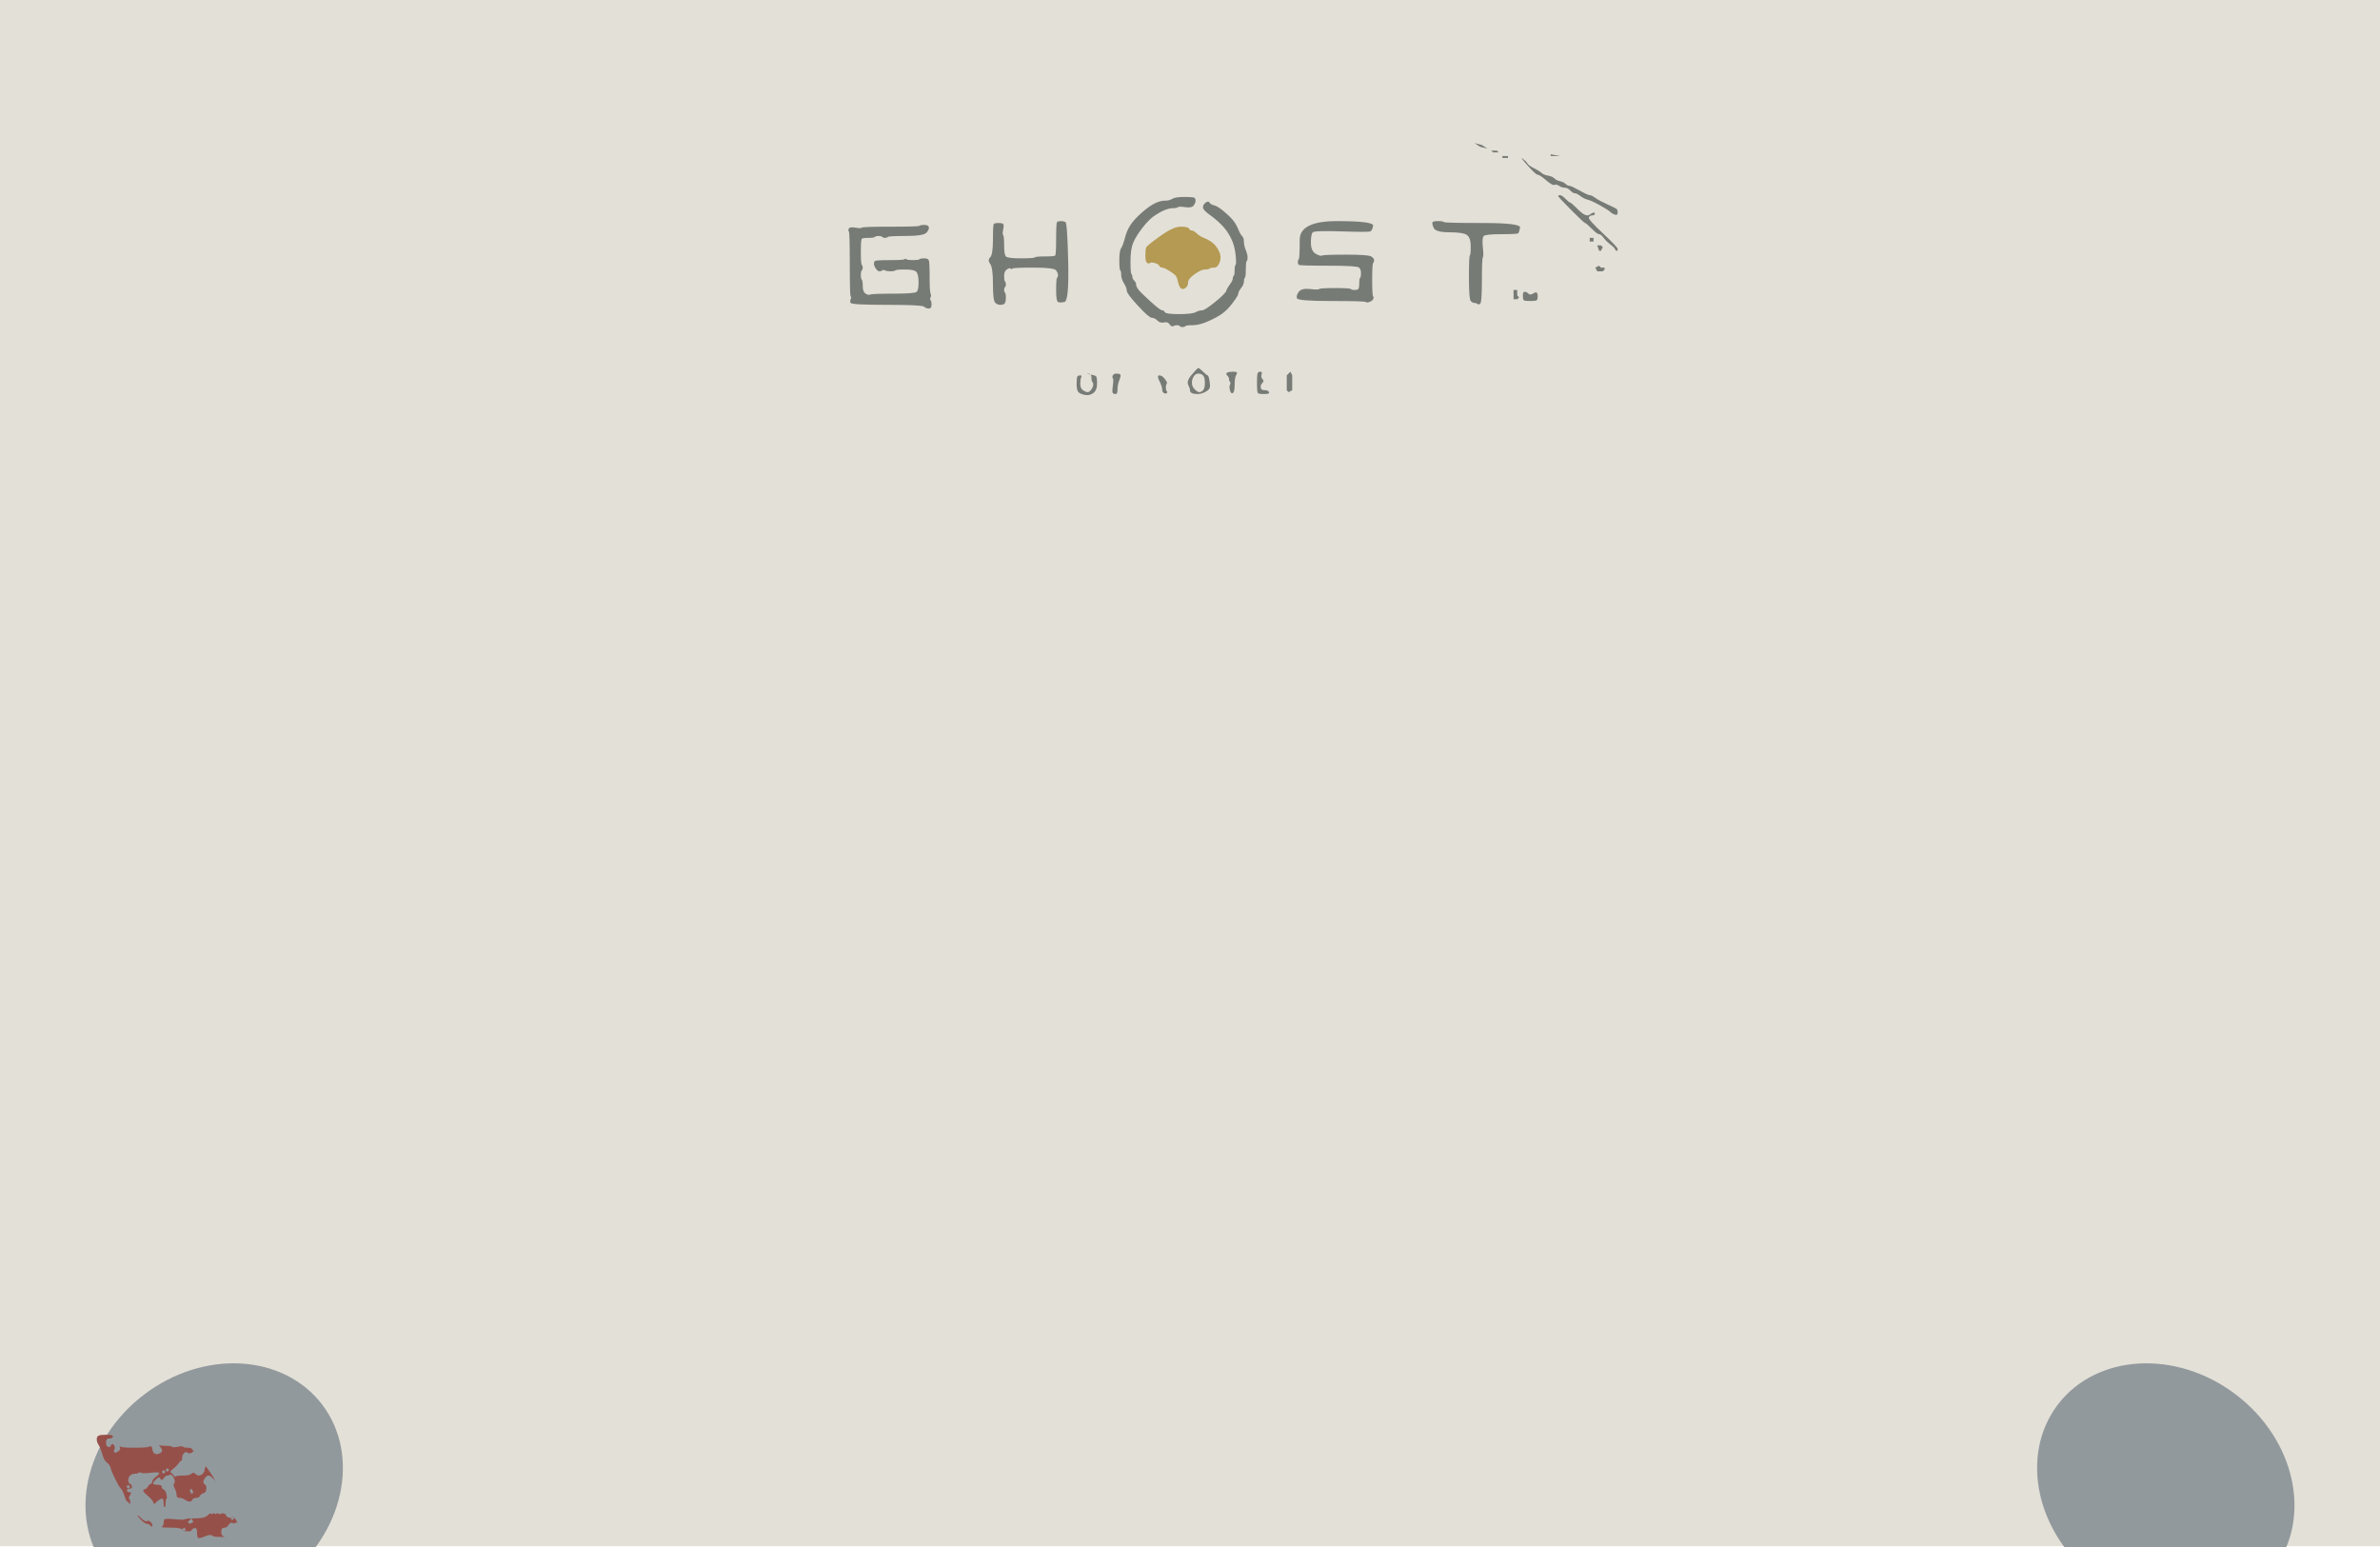
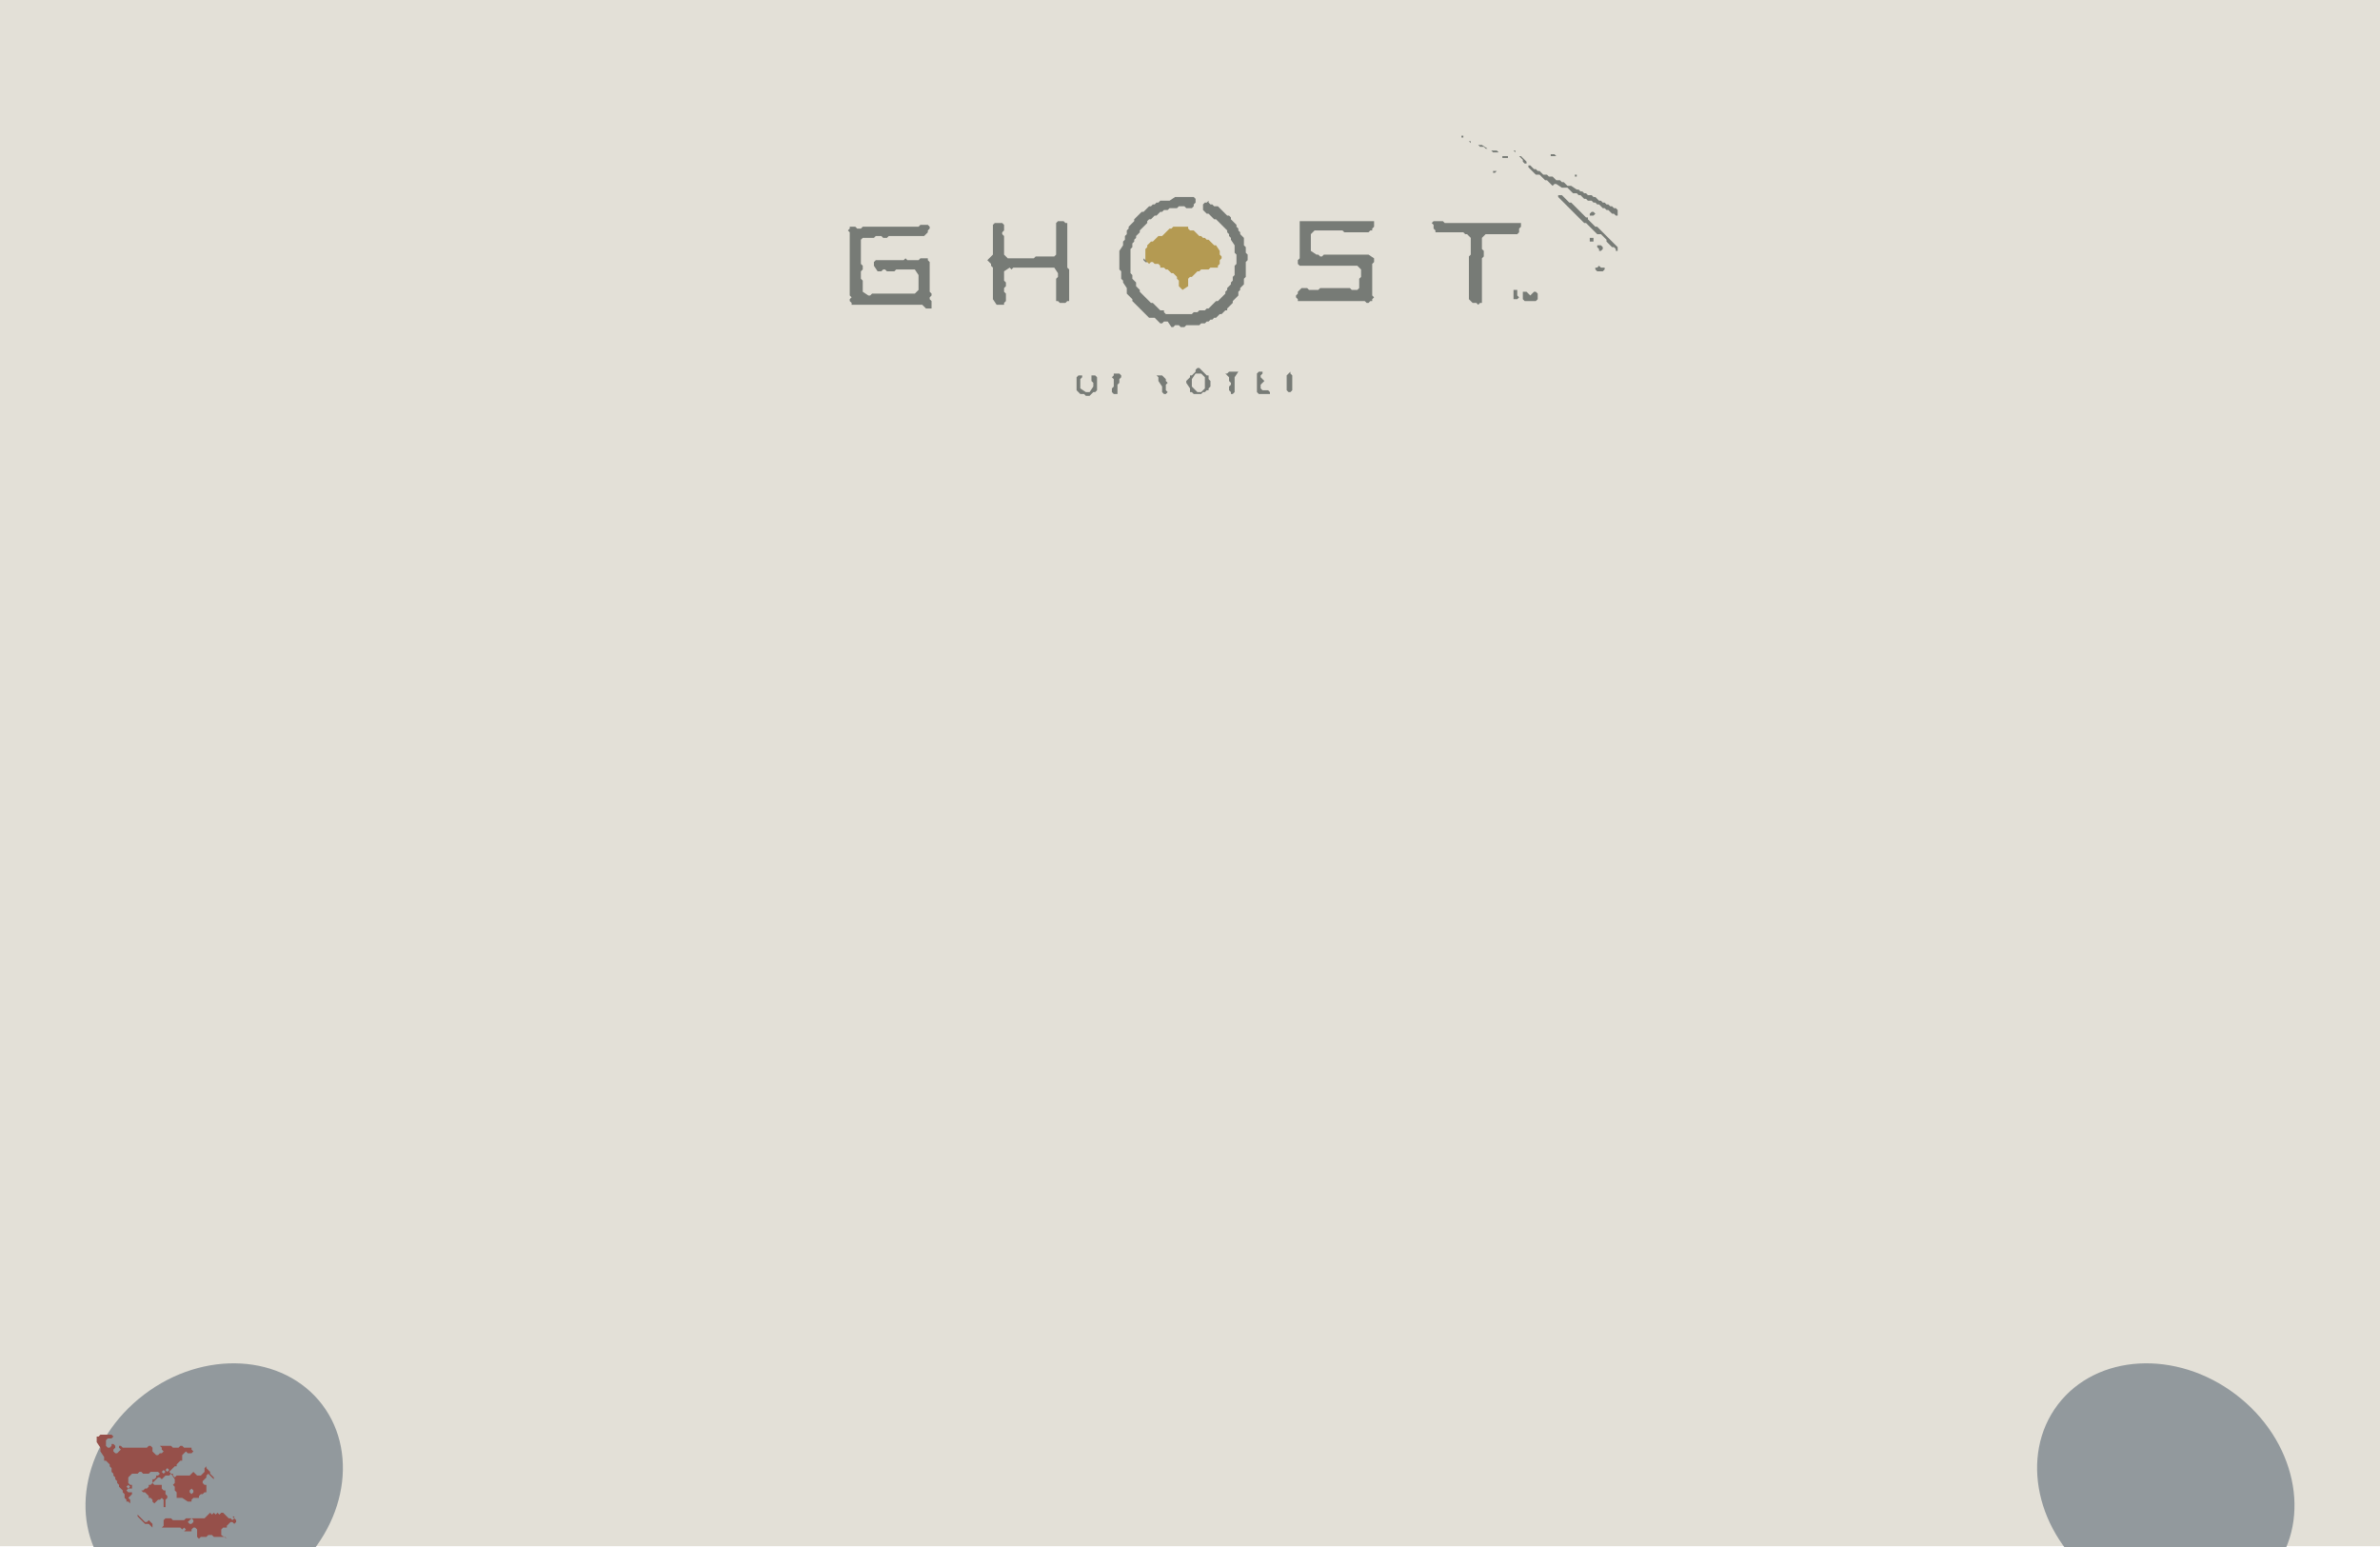
<svg xmlns="http://www.w3.org/2000/svg" width="4096" height="2661" viewBox="0 0 4096 2661">
  <defs />
  <rect x="0" y="0" width="4096" height="2661" transform="matrix(1 0 0 1 0 0)" fill="#e3e0d7" />
  <path d="M554.503 2417.36A233.472 199.575 -37.242 0 1 182.777 2699.948A233.472 199.575 -37.242 0 1 554.503 2417.36" transform="matrix(1 0 0 1 0 0)" fill="#92999d" fill-rule="nonzero" />
  <path d="M3913.223 2699.948A233.472 199.575 37.242 0 1 3541.497 2417.36A233.472 199.575 37.242 0 1 3913.223 2699.948" transform="matrix(1 0 0 1 0 0)" fill="#92999d" fill-rule="nonzero" />
-   <path d="M2031.923 390.144Q2019.123 390.144 1996.8 406.212Q1974.477 422.28 1972.838 425.453Q1971.2 428.626 1971.2 439.781Q1971.2 450.937 1974.374 452.575Q1977.549 454.212 1979.187 452.575Q1980.826 450.937 1987.174 452.575Q1993.523 454.212 1995.162 457.385Q1996.8 460.558 1999.974 460.558Q2003.149 460.558 2011.136 465.368Q2019.123 470.178 2022.4 473.351Q2025.677 476.524 2027.213 484.507Q2028.749 492.49 2031.923 495.765Q2035.098 499.04 2039.91 495.765Q2044.723 492.49 2044.723 486.144Q2044.723 479.799 2055.987 471.816Q2067.251 463.833 2073.6 463.833Q2079.949 463.833 2081.587 462.195Q2083.226 460.558 2089.574 460.558Q2095.923 460.558 2099.2 450.937Q2102.477 441.317 2097.664 431.798Q2092.851 422.28 2086.4 417.47Q2079.949 412.66 2071.962 409.385Q2063.974 406.11 2059.162 401.402Q2054.349 396.694 2051.174 396.694Q2048 396.694 2046.362 393.419Q2044.723 390.144 2031.923 390.144Z" transform="matrix(1 0 0 1 0 0)" fill="#b49a52" fill-rule="evenodd" />
-   <path d="M2054.451 647.749Q2057.626 642.939 2062.438 642.939Q2067.251 642.939 2070.426 646.111Q2073.6 649.284 2073.6 658.905Q2073.6 668.525 2070.426 671.698Q2067.251 674.871 2064.077 674.871Q2060.902 674.871 2056.09 670.06Q2051.277 665.25 2051.277 658.905Q2051.277 652.559 2054.451 647.749ZM1995.264 646.009Q1990.451 646.009 1995.264 655.629Q2000.077 665.25 2000.077 670.06Q2000.077 674.871 2003.251 676.508Q2006.426 678.146 2008.064 676.508Q2009.702 674.871 2008.064 673.233Q2006.426 671.595 2006.426 666.785Q2006.426 661.975 2008.064 660.44Q2009.702 658.905 2004.89 652.457Q2000.077 646.009 1995.264 646.009ZM1921.536 642.939Q1916.723 642.939 1915.187 646.111Q1913.651 649.284 1915.187 650.922Q1916.723 652.559 1915.187 663.715Q1913.651 674.871 1915.187 676.508Q1916.723 678.146 1920 678.146Q1923.277 678.146 1923.277 670.06Q1923.277 661.975 1926.451 653.992Q1929.626 646.009 1927.987 644.474Q1926.349 642.939 1921.536 642.939ZM1859.174 646.009Q1855.898 646.009 1854.362 647.646Q1852.826 649.284 1852.826 660.44Q1852.826 671.595 1856 674.871Q1859.174 678.146 1867.162 679.681Q1875.149 681.216 1881.6 676.406Q1888.051 671.595 1888.051 660.44Q1888.051 649.284 1886.413 647.646Q1884.774 646.009 1876.787 644.474Q1868.8 642.939 1871.974 642.939Q1875.149 642.939 1876.787 644.474Q1878.426 646.009 1878.426 650.819Q1878.426 655.629 1879.962 657.267Q1881.498 658.905 1881.498 662.077Q1881.498 665.25 1878.323 670.06Q1875.149 674.871 1871.974 674.871Q1868.8 674.871 1863.987 671.698Q1859.174 668.525 1859.174 660.542Q1859.174 652.559 1860.813 649.284Q1862.451 646.009 1859.174 646.009ZM2220.851 639.663L2214.502 646.009L2214.502 671.595L2217.574 674.871L2223.923 671.595L2223.923 646.009ZM2169.549 639.663Q2166.374 639.663 2164.838 641.301Q2163.302 642.939 2163.302 658.905Q2163.302 674.871 2164.838 676.508Q2166.374 678.146 2176 678.146Q2185.626 678.146 2183.987 674.871Q2182.349 671.595 2177.536 671.595Q2172.723 671.595 2171.187 670.06Q2169.651 668.525 2169.651 665.25Q2169.651 661.975 2172.826 658.802Q2176 655.629 2172.826 652.457Q2169.651 649.284 2171.187 644.474Q2172.723 639.663 2169.549 639.663ZM2127.974 644.474Q2131.149 639.663 2123.162 639.663Q2115.174 639.663 2112 641.301Q2108.826 642.939 2112 646.111Q2115.174 649.284 2115.174 652.457Q2115.174 655.629 2116.813 657.267Q2118.451 658.905 2116.813 662.077Q2115.174 665.25 2116.813 671.698Q2118.451 678.146 2121.626 676.508Q2124.8 674.871 2124.8 662.077Q2124.8 649.284 2127.974 644.474ZM2070.426 639.663Q2063.974 633.318 2062.438 633.318Q2060.902 633.318 2051.277 644.474Q2041.651 655.629 2044.826 662.077Q2048 668.525 2048 671.698Q2048 674.871 2051.174 676.508Q2054.349 678.146 2060.8 678.146Q2067.251 678.146 2073.6 674.871Q2079.949 671.595 2081.587 668.423Q2083.226 665.25 2081.587 655.629Q2079.949 646.009 2078.413 646.009Q2076.877 646.009 2070.426 639.663ZM2624 502.11Q2620.826 502.11 2620.826 508.558Q2620.826 515.006 2622.362 516.541Q2623.898 518.076 2633.523 518.076Q2643.149 518.076 2644.787 516.541Q2646.426 515.006 2646.426 510.196Q2646.426 505.385 2644.787 503.748Q2643.149 502.11 2638.336 505.283Q2633.523 508.456 2630.349 505.283Q2627.174 502.11 2624 502.11ZM2604.851 499.04L2604.851 515.006L2611.2 515.006L2614.477 511.731L2611.2 508.456L2611.2 499.04ZM2745.549 460.558L2748.826 466.903L2758.451 466.903L2761.523 463.833L2761.523 460.558L2755.174 460.558L2752.102 457.283ZM2748.826 422.28L2752.102 431.696L2755.174 431.696L2758.451 425.351L2755.174 422.28ZM2735.923 409.385L2735.923 415.73L2742.477 415.73L2742.477 409.385ZM1598.362 390.246Q1596.826 387.073 1590.374 387.073Q1583.923 387.073 1582.387 388.608Q1580.851 390.144 1532.826 390.144Q1484.8 390.144 1483.162 391.781Q1481.523 393.419 1472 391.781Q1462.477 390.144 1460.838 393.419Q1459.2 396.694 1460.838 398.229Q1462.477 399.764 1462.477 454.11Q1462.477 508.456 1464.013 510.093Q1465.549 511.731 1464.013 514.904Q1462.477 518.076 1464.013 521.351Q1465.549 524.626 1526.374 524.626Q1587.2 524.626 1590.374 527.799Q1593.549 530.972 1598.362 530.972Q1603.174 530.972 1603.174 524.524Q1603.174 518.076 1601.536 516.541Q1599.898 515.006 1601.536 511.731Q1603.174 508.456 1601.536 505.283Q1599.898 502.11 1599.898 476.524Q1599.898 450.937 1598.362 447.764Q1596.826 444.592 1590.374 444.592Q1583.923 444.592 1582.387 446.127Q1580.851 447.662 1571.226 447.662Q1561.6 447.662 1559.962 446.127Q1558.323 444.592 1556.787 446.127Q1555.251 447.662 1531.187 447.662Q1507.123 447.662 1505.587 449.3Q1504.051 450.937 1504.051 454.11Q1504.051 457.283 1507.226 462.093Q1510.4 466.903 1513.574 466.903Q1516.749 466.903 1518.387 465.368Q1520.026 463.833 1523.2 465.368Q1526.374 466.903 1532.826 466.903Q1539.277 466.903 1540.813 465.368Q1542.349 463.833 1558.323 463.833Q1574.298 463.833 1577.574 468.541Q1580.851 473.249 1580.851 486.144Q1580.851 499.04 1577.574 502.213Q1574.298 505.385 1537.536 505.385Q1500.774 505.385 1497.6 506.921Q1494.426 508.456 1489.613 505.283Q1484.8 502.11 1484.8 492.49Q1484.8 482.869 1483.162 481.334Q1481.523 479.799 1481.523 473.351Q1481.523 466.903 1483.162 465.368Q1484.8 463.833 1484.8 460.558Q1484.8 457.283 1483.162 455.747Q1481.523 454.212 1481.523 433.436Q1481.523 412.66 1483.162 411.022Q1484.8 409.385 1494.426 409.385Q1504.051 409.385 1505.587 407.747Q1507.123 406.11 1511.936 406.11Q1516.749 406.11 1518.387 407.747Q1520.026 409.385 1523.2 409.385Q1526.374 409.385 1528.013 407.747Q1529.651 406.11 1560.064 406.11Q1590.477 406.11 1595.187 399.764Q1599.898 393.419 1598.362 390.246ZM2475.213 380.523Q2467.226 380.523 2465.587 382.161Q2463.949 383.798 2467.123 391.781Q2470.298 399.764 2494.362 399.764Q2518.426 399.764 2524.774 404.574Q2531.123 409.385 2531.123 423.815Q2531.123 438.246 2529.587 439.781Q2528.051 441.317 2528.051 478.161Q2528.051 515.006 2531.226 518.179Q2534.4 521.351 2537.574 521.351Q2540.749 521.351 2542.387 522.989Q2544.026 524.626 2547.2 522.989Q2550.374 521.351 2550.374 482.971Q2550.374 444.592 2552.013 442.954Q2553.651 441.317 2552.013 425.351Q2550.374 409.385 2553.549 406.212Q2556.723 403.039 2583.962 403.039Q2611.2 403.039 2612.838 401.402Q2614.477 399.764 2616.013 391.781Q2617.549 383.798 2552.013 383.798Q2486.477 383.798 2484.838 382.161Q2483.2 380.523 2475.213 380.523ZM2300.826 380.523Q2236.826 380.523 2236.826 412.557Q2236.826 444.592 2235.187 446.127Q2233.549 447.662 2233.549 450.937Q2233.549 454.212 2235.187 455.747Q2236.826 457.283 2286.387 457.283Q2335.949 457.283 2339.123 460.558Q2342.298 463.833 2342.298 470.178Q2342.298 476.524 2340.762 478.161Q2339.226 479.799 2339.226 487.782Q2339.226 495.765 2337.587 497.402Q2335.949 499.04 2331.136 499.04Q2326.323 499.04 2324.787 497.402Q2323.251 495.765 2297.651 495.765Q2272.051 495.765 2270.413 497.402Q2268.774 499.04 2254.438 497.402Q2240.102 495.765 2235.29 502.11Q2230.477 508.456 2232.013 513.266Q2233.549 518.076 2291.2 518.076Q2348.851 518.076 2350.387 519.714Q2351.923 521.351 2356.736 519.714Q2361.549 518.076 2363.187 514.904Q2364.826 511.731 2363.187 510.093Q2361.549 508.456 2361.549 481.334Q2361.549 454.212 2363.187 452.575Q2364.826 450.937 2364.826 447.764Q2364.826 444.592 2360.013 441.419Q2355.2 438.246 2316.8 438.246Q2278.4 438.246 2275.226 439.781Q2272.051 441.317 2264.064 436.506Q2256.077 431.696 2256.077 417.368Q2256.077 403.039 2259.251 399.866Q2262.426 396.694 2308.813 398.229Q2355.2 399.764 2358.374 398.229Q2361.549 396.694 2363.187 388.608Q2364.826 380.523 2300.826 380.523ZM1838.387 450.937Q1836.851 383.798 1833.677 382.161Q1830.502 380.523 1825.69 380.523Q1820.877 380.523 1819.238 382.161Q1817.6 383.798 1817.6 411.022Q1817.6 438.246 1815.962 439.781Q1814.323 441.317 1798.349 441.317Q1782.374 441.317 1780.736 442.954Q1779.098 444.592 1756.774 444.592Q1734.451 444.592 1731.277 441.419Q1728.102 438.246 1728.102 422.178Q1728.102 406.11 1726.464 404.574Q1724.826 403.039 1726.464 395.056Q1728.102 387.073 1726.464 385.436Q1724.826 383.798 1718.374 383.798Q1711.923 383.798 1710.387 385.436Q1708.851 387.073 1708.851 412.66Q1708.851 438.246 1704.038 442.954Q1699.226 447.662 1704.038 454.11Q1708.851 460.558 1708.851 487.782Q1708.851 515.006 1712.026 519.816Q1715.2 524.626 1721.651 524.626Q1728.102 524.626 1729.638 521.351Q1731.174 518.076 1731.174 511.731Q1731.174 505.385 1729.638 503.748Q1728.102 502.11 1728.102 498.938Q1728.102 495.765 1729.638 494.127Q1731.174 492.49 1731.174 489.317Q1731.174 486.144 1729.638 484.507Q1728.102 482.869 1728.102 474.886Q1728.102 466.903 1732.813 463.73Q1737.523 460.558 1739.162 462.195Q1740.8 463.833 1742.438 462.195Q1744.077 460.558 1779.2 460.558Q1814.323 460.558 1817.6 465.368Q1820.877 470.178 1820.877 473.351Q1820.877 476.524 1819.238 478.161Q1817.6 479.799 1817.6 498.938Q1817.6 518.076 1820.774 519.714Q1823.949 521.351 1831.936 519.714Q1839.923 518.076 1838.387 450.937ZM2038.374 338.97Q2022.4 338.97 2017.587 342.143Q2012.774 345.316 2004.787 345.316Q1996.8 345.316 1987.174 350.126Q1977.549 354.936 1964.749 366.195Q1951.949 377.453 1945.6 387.073Q1939.251 396.694 1935.974 409.487Q1932.698 422.28 1929.523 426.988Q1926.349 431.696 1926.349 447.764Q1926.349 463.833 1927.987 465.368Q1929.626 466.903 1929.626 473.351Q1929.626 479.799 1934.438 487.782Q1939.251 495.765 1939.251 500.575Q1939.251 505.385 1958.4 526.162Q1977.549 546.938 1982.362 546.938Q1987.174 546.938 1991.987 551.748Q1996.8 556.558 2003.251 554.921Q2009.702 553.283 2012.877 558.094Q2016.051 562.904 2019.226 561.266Q2022.4 559.629 2025.574 559.629Q2028.749 559.629 2030.387 561.266Q2032.026 562.904 2035.2 562.904Q2038.374 562.904 2040.013 561.266Q2041.651 559.629 2052.813 559.629Q2063.974 559.629 2078.413 553.283Q2092.851 546.938 2102.374 540.49Q2111.898 534.042 2121.523 521.249Q2131.149 508.456 2131.149 505.283Q2131.149 502.11 2135.962 495.765Q2140.774 489.419 2140.774 484.609Q2140.774 479.799 2142.413 478.161Q2144.051 476.524 2144.051 463.73Q2144.051 450.937 2145.587 449.3Q2147.123 447.662 2147.123 442.954Q2147.123 438.246 2143.949 430.263Q2140.774 422.28 2140.774 415.832Q2140.774 409.385 2137.6 406.212Q2134.426 403.039 2131.251 395.056Q2128.077 387.073 2123.264 380.625Q2118.451 374.178 2107.187 364.557Q2095.923 354.936 2089.574 353.401Q2083.226 351.866 2081.587 348.591Q2079.949 345.316 2075.136 348.591Q2070.323 351.866 2070.323 356.676Q2070.323 361.487 2081.587 369.47Q2092.851 377.453 2102.374 387.073Q2111.898 396.694 2118.349 409.487Q2124.8 422.28 2126.438 438.246Q2128.077 454.212 2126.438 455.747Q2124.8 457.283 2124.8 465.266Q2124.8 473.249 2123.162 474.886Q2121.523 476.524 2121.523 479.696Q2121.523 482.869 2116.71 489.317Q2111.898 495.765 2110.362 500.575Q2108.826 505.385 2091.213 519.714Q2073.6 534.042 2068.787 534.042Q2063.974 534.042 2057.626 537.317Q2051.277 540.592 2028.851 540.592Q2006.426 540.592 2004.787 537.317Q2003.149 534.042 1999.974 534.042Q1996.8 534.042 1979.187 518.076Q1961.574 502.11 1958.4 497.3Q1955.226 492.49 1955.226 489.317Q1955.226 486.144 1952.051 482.971Q1948.877 479.799 1948.877 476.524Q1948.877 473.249 1947.238 471.713Q1945.6 470.178 1945.6 449.402Q1945.6 428.626 1950.413 417.368Q1955.226 406.11 1966.387 391.781Q1977.549 377.453 1987.174 371.005Q1996.8 364.557 2004.787 361.384Q2012.774 358.212 2019.226 358.212Q2025.677 358.212 2027.213 356.574Q2028.749 354.936 2040.013 356.574Q2051.277 358.212 2054.451 353.401Q2057.626 348.591 2057.626 345.418Q2057.626 342.246 2055.987 340.608Q2054.349 338.97 2038.374 338.97ZM2684.826 335.9Q2681.651 335.9 2681.651 337.435Q2681.651 338.97 2703.974 361.384Q2726.298 383.798 2727.936 383.798Q2729.574 383.798 2739.2 393.419Q2748.826 403.039 2752 403.039Q2755.174 403.039 2759.987 409.385Q2764.8 415.73 2771.251 420.54Q2777.702 425.351 2779.238 428.523Q2780.774 431.696 2782.413 431.696Q2784.051 431.696 2784.051 428.523Q2784.051 425.351 2758.451 401.402Q2732.851 377.453 2734.387 374.178Q2735.923 370.902 2739.2 370.902Q2742.477 370.902 2744.013 369.367Q2745.549 367.832 2744.013 366.195Q2742.477 364.557 2736.026 369.367Q2729.574 374.178 2716.774 361.384Q2703.974 348.591 2702.336 348.591Q2700.698 348.591 2694.349 342.246Q2688 335.9 2684.826 335.9ZM2620.826 273.367Q2614.477 268.556 2628.813 284.625Q2643.149 300.693 2646.426 300.693Q2649.702 300.693 2660.864 310.211Q2672.026 319.729 2675.2 318.194Q2678.374 316.659 2683.187 319.832Q2688 323.004 2692.813 323.004Q2697.626 323.004 2702.438 327.815Q2707.251 332.625 2710.426 332.625Q2713.6 332.625 2719.949 337.435Q2726.298 342.246 2732.749 343.781Q2739.2 345.316 2753.638 353.401Q2768.077 361.487 2771.251 364.659Q2774.426 367.832 2779.238 369.367Q2784.051 370.902 2784.051 366.195Q2784.051 361.487 2782.413 359.849Q2780.774 358.212 2766.438 351.764Q2752.102 345.316 2745.651 340.608Q2739.2 335.9 2736.026 335.9Q2732.851 335.9 2718.413 327.815Q2703.974 319.729 2700.8 319.729Q2697.626 319.729 2694.451 316.557Q2691.277 313.384 2684.826 311.849Q2678.374 310.314 2675.2 307.038Q2672.026 303.763 2664.038 302.228Q2656.051 300.693 2652.877 297.52Q2649.702 294.348 2640.077 289.537Q2630.451 284.727 2628.813 281.452Q2627.174 278.177 2620.826 273.367ZM2585.6 268.556L2585.6 271.831L2595.226 271.831L2595.226 268.556ZM2668.749 265.486L2668.749 268.556L2684.723 268.556ZM2566.349 259.14L2569.626 262.211L2579.251 262.211L2575.974 259.14ZM2537.677 246.245L2547.098 252.59L2560 255.865L2550.374 249.52Z" transform="matrix(1 0 0 1 0 0)" fill="#777b76" fill-rule="evenodd" />
-   <path d="M313.549 2632.138L316.826 2629.068L319.898 2632.138L316.826 2635.413ZM329.523 2613.102L332.8 2619.447L326.451 2622.518L323.174 2619.447ZM396.698 2613.102L399.974 2609.827L403.251 2613.102L399.974 2616.172ZM243.2 2613Q236.749 2606.552 236.749 2608.189Q236.749 2609.827 243.2 2616.172Q249.651 2622.518 252.826 2622.518Q256 2622.518 259.174 2625.793Q262.349 2629.068 262.349 2625.793Q262.349 2622.518 259.174 2619.345Q256 2616.172 252.826 2617.81Q249.651 2619.447 243.2 2613ZM407.962 2620.983Q409.6 2622.518 406.426 2616.172Q403.251 2609.827 398.438 2611.464Q393.626 2613.102 390.451 2609.827Q387.277 2606.552 388.813 2605.017Q390.349 2603.481 388.813 2605.017Q387.277 2606.552 385.638 2605.017Q384 2603.481 380.826 2605.017Q377.651 2606.552 376.013 2605.017Q374.374 2603.481 372.838 2605.017Q371.302 2606.552 369.664 2605.017Q368.026 2603.481 366.387 2605.017Q364.749 2606.552 363.213 2605.017Q361.677 2603.481 356.864 2608.292Q352.051 2613.102 335.974 2613.102Q319.898 2613.102 318.362 2614.637Q316.826 2616.172 300.851 2614.637Q284.877 2613.102 283.238 2614.637Q281.6 2616.172 281.6 2620.983Q281.6 2625.793 278.426 2627.43Q275.251 2629.068 292.864 2629.068Q310.477 2629.068 313.651 2632.241Q316.826 2635.413 323.174 2635.413Q329.523 2635.413 329.523 2633.776Q329.523 2632.138 332.8 2630.603Q336.077 2629.068 337.613 2630.603Q339.149 2632.138 339.149 2638.586Q339.149 2645.034 340.787 2646.672Q342.426 2648.309 350.413 2645.034Q358.4 2641.759 361.574 2641.759Q364.749 2641.759 366.387 2643.396Q368.026 2645.034 377.651 2645.034Q387.277 2645.034 388.813 2646.672Q390.349 2648.309 385.536 2645.034Q380.723 2641.759 380.723 2636.949Q380.723 2632.138 382.362 2630.603Q384 2629.068 387.174 2629.068Q390.349 2629.068 393.523 2624.258Q396.698 2619.447 399.974 2620.983Q403.251 2622.518 404.787 2620.983Q406.323 2619.447 407.962 2620.983ZM326.451 2564.999L329.523 2561.929L332.8 2568.274L329.523 2571.345ZM217.498 2558.654L220.774 2555.379L224.051 2558.654L220.774 2561.929ZM278.323 2533.067L281.6 2529.792L284.877 2533.067L281.6 2536.342ZM284.877 2529.792L287.949 2526.722L291.226 2529.792L287.949 2533.067ZM169.677 2470.738Q166.502 2472.274 166.502 2477.084Q166.502 2481.894 169.677 2486.704Q172.851 2491.515 176.026 2502.671Q179.2 2513.826 184.013 2517.101Q188.826 2520.376 190.464 2526.722Q192.102 2533.067 198.451 2545.861Q204.8 2558.654 207.974 2561.827Q211.149 2564.999 214.323 2574.62Q217.498 2584.24 219.136 2584.24Q220.774 2584.24 222.413 2587.413Q224.051 2590.586 224.051 2585.776Q224.051 2580.965 222.413 2579.43Q220.774 2577.895 223.949 2573.085Q227.123 2568.274 223.949 2568.274Q220.774 2568.274 219.136 2566.637Q217.498 2564.999 219.136 2563.464Q220.774 2561.929 223.949 2561.929Q227.123 2561.929 227.123 2558.654Q227.123 2555.379 223.949 2553.844Q220.774 2552.308 220.774 2547.498Q220.774 2542.688 223.949 2539.515Q227.123 2536.342 231.936 2536.342Q236.749 2536.342 238.387 2534.705Q240.026 2533.067 243.2 2534.705Q246.374 2536.342 259.174 2534.705Q271.974 2533.067 273.613 2534.705Q275.251 2536.342 268.8 2541.153Q262.349 2545.963 262.349 2549.136Q262.349 2552.308 259.174 2553.844Q256 2555.379 254.362 2558.654Q252.723 2561.929 248.013 2563.464Q243.302 2564.999 252.826 2572.982Q262.349 2580.965 263.987 2585.776Q265.626 2590.586 265.626 2589.051Q265.626 2587.515 271.974 2582.705Q278.323 2577.895 279.962 2579.43Q281.6 2580.965 281.6 2587.413Q281.6 2593.861 283.238 2593.861Q284.877 2593.861 284.877 2587.413Q284.877 2580.965 286.413 2579.43Q287.949 2577.895 286.413 2571.447Q284.877 2564.999 281.6 2563.464Q278.323 2561.929 278.323 2558.654Q278.323 2555.379 271.974 2555.379Q265.626 2555.379 263.987 2553.844Q262.349 2552.308 267.162 2547.498Q271.974 2542.688 273.613 2542.688Q275.251 2542.688 276.787 2545.861Q278.323 2549.033 281.6 2544.223Q284.877 2539.413 288.051 2539.413Q291.226 2539.413 292.864 2537.878Q294.502 2536.342 297.677 2541.153Q300.851 2545.963 300.851 2549.136Q300.851 2552.308 299.213 2553.844Q297.574 2555.379 300.749 2561.827Q303.923 2568.274 303.923 2573.085Q303.923 2577.895 308.736 2577.895Q313.549 2577.895 318.362 2581.068Q323.174 2584.24 326.349 2584.24Q329.523 2584.24 331.162 2581.068Q332.8 2577.895 337.613 2577.895Q342.426 2577.895 343.962 2574.62Q345.498 2571.345 350.31 2569.81Q355.123 2568.274 355.123 2561.827Q355.123 2555.379 353.587 2555.379Q352.051 2555.379 350.413 2552.206Q348.774 2549.033 353.587 2542.688Q358.4 2536.342 364.851 2542.688Q371.302 2549.033 371.302 2550.671Q371.302 2552.308 369.664 2547.498Q368.026 2542.688 360.038 2531.532Q352.051 2520.376 353.587 2521.912Q355.123 2523.447 353.587 2525.084Q352.051 2526.722 352.051 2529.895Q352.051 2533.067 348.774 2536.24Q345.498 2539.413 342.323 2539.413Q339.149 2539.413 335.974 2536.24Q332.8 2533.067 329.626 2536.24Q326.451 2539.413 315.187 2539.413Q303.923 2539.413 302.387 2541.05Q300.851 2542.688 299.213 2539.515Q297.574 2536.342 294.4 2534.705Q291.226 2533.067 297.574 2528.257Q303.923 2523.447 307.2 2518.637Q310.477 2513.826 312.013 2513.826Q313.549 2513.826 313.549 2509.016Q313.549 2504.206 316.723 2501.033Q319.898 2497.86 321.536 2499.498Q323.174 2501.135 326.349 2501.135Q329.523 2501.135 332.8 2497.86Q336.077 2494.585 334.438 2496.223Q332.8 2497.86 331.162 2494.688Q329.523 2491.515 323.174 2491.515Q316.826 2491.515 315.187 2489.877Q313.549 2488.24 305.562 2489.877Q297.574 2491.515 296.038 2489.877Q294.502 2488.24 284.877 2488.24Q275.251 2488.24 273.613 2486.704Q271.974 2485.169 276.787 2491.515Q281.6 2497.86 275.149 2501.033Q268.698 2504.206 265.523 2501.033Q262.349 2497.86 262.349 2494.688Q262.349 2491.515 260.813 2489.877Q259.277 2488.24 256 2489.877Q252.723 2491.515 231.936 2491.515Q211.149 2491.515 207.974 2489.877Q204.8 2488.24 206.438 2491.412Q208.077 2494.585 203.264 2497.86Q198.451 2501.135 196.813 2499.498Q195.174 2497.86 196.813 2494.688Q198.451 2491.515 196.813 2488.342Q195.174 2485.169 193.638 2485.169Q192.102 2485.169 190.464 2488.342Q188.826 2491.515 185.651 2489.877Q182.477 2488.24 182.477 2483.429Q182.477 2478.619 184.013 2477.084Q185.549 2475.549 188.826 2475.549Q192.102 2475.549 193.638 2473.911Q195.174 2472.274 193.638 2470.738Q192.102 2469.203 182.477 2469.203Q172.851 2469.203 169.677 2470.738Z" transform="matrix(1 0 0 1 0 0)" fill="#96504a" fill-rule="evenodd" />
+   <path d="M2019.205 390.205L2016.01 393.398L2012.795 393.398L1999.995 406.191L1993.605 406.191L1984 415.771L1980.805 415.771L1974.395 422.178L1974.395 425.371L1971.2 428.585L1971.2 450.958L1974.395 450.958L1977.59 454.171L1980.805 450.958L1984 450.958L1987.195 454.171L1993.605 454.171L1996.8 457.364L1996.8 460.558L2003.21 460.558L2006.405 463.751L2009.6 463.751L2016.01 470.158L2019.205 470.158L2025.595 476.544L2025.595 479.737L2028.81 482.951L2028.81 492.551L2035.2 498.938L2044.805 492.551L2044.805 479.737L2048 476.544L2051.195 476.544L2060.8 466.944L2063.995 466.944L2067.19 463.751L2079.99 463.751L2083.205 460.558L2096.005 460.558L2096.005 457.364L2099.2 454.171L2099.2 447.764L2102.395 444.571L2102.395 441.358L2099.2 438.164L2099.2 431.778L2092.79 422.178L2089.595 422.178L2079.99 412.578L2076.795 412.578L2073.6 409.385L2070.405 409.385L2067.19 406.191L2063.995 406.191L2054.41 396.591L2048 396.591L2044.805 393.398L2044.805 390.205Z" transform="matrix(1 0 0 1 0 0)" fill="#b49a52" fill-rule="evenodd" />
+   <path d="M2057.605 642.857L2067.19 642.857L2073.6 649.264L2073.6 668.443L2067.19 674.85L2060.8 674.85L2051.195 665.25L2051.195 652.457ZM1990.39 646.07L1993.605 649.264L1993.605 655.65L1999.995 665.25L1999.995 674.85L2003.21 678.043L2006.405 678.043L2009.6 674.85L2006.405 671.636L2006.405 662.057L2009.6 658.864L2006.405 655.65L2006.405 652.457L1999.995 646.07ZM1916.805 642.857L1916.805 646.07L1913.59 649.264L1916.805 652.457L1916.805 665.25L1913.59 668.443L1913.59 674.85L1916.805 678.043L1923.195 678.043L1923.195 662.057L1926.41 658.864L1926.41 652.457L1929.605 649.264L1929.605 646.07L1926.41 642.857ZM1856 646.07L1852.805 649.264L1852.805 671.636L1859.195 678.043L1865.605 678.043L1868.8 681.236L1875.19 681.236L1881.6 674.85L1884.795 674.85L1888.01 671.636L1888.01 649.264L1884.795 646.07L1878.405 646.07L1875.19 642.857L1868.8 642.857L1875.19 642.857L1878.405 646.07L1878.405 655.65L1881.6 658.864L1881.6 665.25L1875.19 674.85L1868.8 674.85L1859.195 668.443L1859.195 652.457L1862.41 649.264L1862.41 646.07ZM2220.81 639.663L2214.4 646.07L2214.4 671.636L2217.595 674.85L2220.81 674.85L2224.005 671.636L2224.005 646.07L2220.81 642.857ZM2166.395 639.663L2163.2 642.857L2163.2 674.85L2166.395 678.043L2185.605 678.043L2185.605 674.85L2182.41 671.636L2172.805 671.636L2169.59 668.443L2169.59 662.057L2176 655.65L2169.59 649.264L2169.59 646.07L2172.805 642.857L2172.805 639.663ZM2131.21 639.663L2115.195 639.663L2112 642.857L2108.805 642.857L2115.195 649.264L2115.195 655.65L2118.41 658.864L2118.41 662.057L2115.195 665.25L2115.195 671.636L2118.41 674.85L2118.41 678.043L2121.605 678.043L2124.8 674.85L2124.8 649.264ZM2063.995 633.257L2060.8 633.257L2057.605 636.47L2057.605 639.663L2051.195 646.07L2048 646.07L2048 649.264L2041.59 655.65L2041.59 658.864L2048 668.443L2048 674.85L2051.195 674.85L2054.41 678.043L2067.19 678.043L2070.405 674.85L2073.6 674.85L2076.795 671.636L2079.99 671.636L2079.99 668.443L2083.205 665.25L2083.205 655.65L2079.99 652.457L2079.99 646.07L2076.795 646.07ZM2620.805 502.131L2620.805 514.924L2624 518.138L2643.21 518.138L2646.405 514.924L2646.405 505.324L2643.21 502.131L2639.995 502.131L2633.605 508.538L2627.195 502.131ZM2604.79 498.938L2604.79 514.924L2611.2 514.924L2614.395 511.731L2611.2 508.538L2611.2 498.938ZM2745.61 460.558L2745.61 463.751L2748.805 466.944L2758.39 466.944L2761.605 463.751L2761.605 460.558L2755.195 460.558L2752 457.364L2748.805 460.558ZM1968.005 444.571L1968.005 447.764L1971.2 450.958L1974.395 450.958ZM2748.805 422.178L2748.805 425.371L2752 428.585L2752 431.778L2755.195 431.778L2758.39 428.585L2758.39 425.371L2755.195 422.178ZM2736.005 409.385L2736.005 415.771L2742.395 415.771L2742.395 409.385ZM1596.805 386.991L1584.005 386.991L1580.81 390.205L1484.8 390.205L1481.605 393.398L1475.195 393.398L1472 390.205L1462.395 390.205L1462.395 393.398L1459.2 396.591L1462.395 399.785L1462.395 508.538L1465.61 511.731L1462.395 514.924L1462.395 518.138L1465.61 521.331L1465.61 524.524L1587.2 524.524L1593.61 530.931L1603.195 530.931L1603.195 518.138L1600 514.924L1600 511.731L1603.195 508.538L1603.195 505.324L1600 502.131L1600 450.958L1596.805 447.764L1596.805 444.571L1584.005 444.571L1580.81 447.764L1561.6 447.764L1558.405 444.571L1555.19 447.764L1507.205 447.764L1504.01 450.958L1504.01 457.364L1510.4 466.944L1516.79 466.944L1520.005 463.751L1523.2 463.751L1526.395 466.944L1539.195 466.944L1542.39 463.751L1574.4 463.751L1580.81 473.351L1580.81 498.938L1574.4 505.324L1500.795 505.324L1497.6 508.538L1494.405 508.538L1484.8 502.131L1484.8 482.951L1481.605 479.737L1481.605 466.944L1484.8 463.751L1484.8 457.364L1481.605 454.171L1481.605 412.578L1484.8 409.385L1504.01 409.385L1507.205 406.191L1516.79 406.191L1520.005 409.385L1526.395 409.385L1529.61 406.191L1590.395 406.191L1596.805 399.785L1596.805 396.591L1600 393.398L1600 390.205ZM2467.205 380.605L2463.99 383.798L2467.205 386.991L2467.205 393.398L2470.4 396.591L2470.4 399.785L2518.405 399.785L2521.6 402.998L2524.795 402.998L2531.205 409.385L2531.205 438.164L2528.01 441.358L2528.01 514.924L2534.4 521.331L2540.81 521.331L2544.005 524.524L2547.2 521.331L2550.395 521.331L2550.395 444.571L2553.61 441.358L2553.61 431.778L2550.395 428.585L2550.395 409.385L2556.805 402.998L2611.2 402.998L2614.395 399.785L2614.395 393.398L2617.61 390.205L2617.61 383.798L2486.395 383.798L2483.2 380.605ZM2236.805 380.605L2236.805 444.571L2233.59 447.764L2233.59 454.171L2236.805 457.364L2335.99 457.364L2342.4 463.751L2342.4 476.544L2339.205 479.737L2339.205 495.744L2335.99 498.938L2326.405 498.938L2323.19 495.744L2272.01 495.744L2268.795 498.938L2252.8 498.938L2249.605 495.744L2240 495.744L2233.59 502.131L2233.59 505.324L2230.395 508.538L2230.395 511.731L2233.59 514.924L2233.59 518.138L2348.81 518.138L2352.005 521.331L2355.2 521.331L2358.395 518.138L2361.61 518.138L2361.61 514.924L2364.805 511.731L2361.61 508.538L2361.61 454.171L2364.805 450.958L2364.805 444.571L2355.2 438.164L2278.4 438.164L2275.205 441.358L2272.01 441.358L2268.795 438.164L2265.6 438.164L2255.995 431.778L2255.995 402.998L2262.405 396.591L2310.39 396.591L2313.605 399.785L2355.2 399.785L2358.395 396.591L2361.61 396.591L2361.61 393.398L2364.805 390.205L2364.805 380.605ZM1836.81 383.798L1833.595 383.798L1830.4 380.605L1820.795 380.605L1817.6 383.798L1817.6 438.164L1814.405 441.358L1782.395 441.358L1779.2 444.571L1734.39 444.571L1728 438.164L1728 406.191L1724.805 402.998L1724.805 399.785L1728 396.591L1728 386.991L1724.805 383.798L1712.005 383.798L1708.81 386.991L1708.81 438.164L1699.205 447.764L1705.595 454.171L1705.595 457.364L1708.81 460.558L1708.81 514.924L1715.2 524.524L1728 524.524L1728 521.331L1731.195 518.138L1731.195 505.324L1728 502.131L1728 495.744L1731.195 492.551L1731.195 486.144L1728 482.951L1728 466.944L1737.605 460.558L1740.8 463.751L1743.995 460.558L1814.405 460.558L1820.795 470.158L1820.795 476.544L1817.6 479.737L1817.6 518.138L1820.795 518.138L1823.99 521.331L1833.595 521.331L1836.81 518.138L1840.005 518.138L1840.005 463.751L1836.81 460.558ZM2022.4 339.011L2012.795 345.418L1996.8 345.418L1993.605 348.611L1990.39 348.611L1987.195 351.805L1984 351.805L1980.805 355.018L1977.59 355.018L1968.005 364.618L1964.79 364.618L1951.99 377.391L1951.99 380.605L1942.405 390.205L1942.405 393.398L1939.21 396.591L1939.21 402.998L1935.995 406.191L1935.995 412.578L1932.8 415.771L1932.8 422.178L1926.41 431.778L1926.41 463.751L1929.605 466.944L1929.605 479.737L1932.8 482.951L1932.8 486.144L1939.21 495.744L1939.21 505.324L1948.795 514.924L1948.795 518.138L1977.59 546.917L1987.195 546.917L1996.8 556.517L1999.995 556.517L2003.21 553.304L2009.6 553.304L2016.01 562.904L2019.205 562.904L2022.4 559.711L2028.81 559.711L2032.005 562.904L2038.395 562.904L2041.59 559.711L2063.995 559.711L2067.19 556.517L2073.6 556.517L2076.795 553.304L2079.99 553.304L2083.205 550.111L2086.4 550.111L2089.595 546.917L2092.79 546.917L2099.2 540.511L2102.395 540.511L2108.805 534.124L2112 534.124L2112 530.931L2121.605 521.331L2121.605 518.138L2131.21 508.538L2131.21 502.131L2134.405 498.938L2134.405 495.744L2140.795 489.337L2140.795 479.737L2144.01 476.544L2144.01 450.958L2147.205 447.764L2147.205 438.164L2144.01 434.971L2144.01 425.371L2140.795 422.178L2140.795 409.385L2134.405 402.998L2134.405 399.785L2131.21 396.591L2131.21 393.398L2127.995 390.205L2127.995 386.991L2118.41 377.391L2118.41 374.198L2115.195 371.005L2112 371.005L2096.005 355.018L2089.595 355.018L2086.4 351.805L2083.205 351.805L2079.99 348.611L2079.99 345.418L2076.795 348.611L2073.6 348.611L2070.405 351.805L2070.405 361.405L2076.795 367.812L2079.99 367.812L2089.595 377.391L2092.79 377.391L2112 396.591L2112 399.785L2115.195 402.998L2115.195 406.191L2118.41 409.385L2118.41 412.578L2124.8 422.178L2124.8 434.971L2127.995 438.164L2127.995 454.171L2124.8 457.364L2124.8 473.351L2121.605 476.544L2121.605 482.951L2118.41 486.144L2118.41 489.337L2112 495.744L2112 498.938L2108.805 502.131L2108.805 505.324L2096.005 518.138L2092.79 518.138L2079.99 530.931L2076.795 530.931L2073.6 534.124L2063.995 534.124L2060.8 537.317L2054.41 537.317L2051.195 540.511L2006.405 540.511L2003.21 537.317L2003.21 534.124L1996.8 534.124L1984 521.331L1980.805 521.331L1961.595 502.131L1961.595 498.938L1955.205 492.551L1955.205 486.144L1948.795 479.737L1948.795 473.351L1945.6 470.158L1945.6 428.585L1948.795 425.371L1948.795 418.985L1951.99 415.771L1951.99 412.578L1955.205 409.385L1955.205 406.191L1961.595 399.785L1961.595 396.591L1974.395 383.798L1974.395 380.605L1977.59 377.391L1980.805 377.391L1987.195 371.005L1990.39 371.005L1996.8 364.618L1999.995 364.618L2003.21 361.405L2009.6 361.405L2012.795 358.212L2025.595 358.212L2028.81 355.018L2038.395 355.018L2041.59 358.212L2051.195 358.212L2054.41 355.018L2054.41 351.805L2057.605 348.611L2057.605 342.225L2054.41 339.011ZM2681.61 335.818L2681.61 339.011L2726.4 383.798L2729.595 383.798L2748.805 402.998L2755.195 402.998L2764.8 412.578L2764.8 415.771L2774.405 425.371L2777.6 425.371L2780.795 428.585L2780.795 431.778L2784.01 431.778L2784.01 425.371L2748.805 390.205L2745.61 390.205L2732.79 377.391L2732.79 374.198L2736.005 371.005L2742.395 371.005L2745.61 367.812L2742.395 364.618L2739.2 364.618L2736.005 367.812L2736.005 371.005L2732.79 374.198L2729.595 374.198L2703.995 348.611L2700.8 348.611L2688 335.818ZM2710.405 300.632L2710.405 303.845L2713.6 303.845L2713.6 300.632ZM2569.605 297.438L2572.8 297.438L2575.995 294.245L2569.605 294.245ZM2614.395 268.659L2620.805 275.066L2620.805 278.259L2624 281.452L2627.195 281.452L2630.39 284.645L2630.39 287.838L2643.21 300.632L2649.6 300.632L2659.205 310.232L2662.4 310.232L2672.005 319.832L2675.2 316.639L2678.395 316.639L2688 323.025L2697.605 323.025L2707.21 332.625L2713.6 332.625L2716.795 335.818L2719.99 335.818L2726.4 342.225L2729.595 342.225L2732.79 345.418L2739.2 345.418L2742.395 348.611L2745.61 348.611L2748.805 351.805L2752 351.805L2758.39 358.212L2761.605 358.212L2764.8 361.405L2767.995 361.405L2774.405 367.812L2777.6 367.812L2780.795 371.005L2784.01 371.005L2784.01 361.405L2780.795 358.212L2777.6 358.212L2774.405 355.018L2771.21 355.018L2767.995 351.805L2764.8 351.805L2761.605 348.611L2758.39 348.611L2755.195 345.418L2752 345.418L2745.61 339.011L2742.395 339.011L2739.2 335.818L2732.79 335.818L2729.595 332.625L2726.4 332.625L2723.205 329.432L2719.99 329.432L2716.795 326.239L2713.6 326.239L2703.995 319.832L2697.605 319.832L2691.195 313.425L2688 313.425L2684.805 310.232L2678.395 310.232L2672.005 303.845L2665.595 303.845L2662.4 300.632L2656.01 300.632L2649.6 294.245L2646.405 294.245L2643.21 291.052L2639.995 291.052L2633.605 284.645L2630.39 284.645L2627.195 281.452L2627.195 278.259L2617.61 268.659ZM2585.6 268.659L2585.6 271.852L2595.205 271.852L2595.205 268.659ZM2668.79 265.465L2668.79 268.659L2684.805 268.659L2678.395 268.659L2675.2 265.465ZM2604.79 259.059L2608.005 262.272L2608.005 259.059ZM2566.39 259.059L2569.605 262.272L2579.21 262.272L2575.995 259.059ZM2537.595 246.265L2540.81 246.265L2547.2 252.672L2553.61 252.672L2556.805 255.865L2560 255.865L2550.395 249.479L2544.005 249.479L2540.81 246.265ZM2528.01 243.072L2531.205 246.265L2531.205 243.072ZM2515.19 233.472L2515.19 236.665L2518.405 236.665L2518.405 233.472Z" transform="matrix(1 0 0 1 0 0)" fill="#777b76" fill-rule="evenodd" />
+   <path d="M313.59 2632.22L316.805 2629.027L320 2632.22L316.805 2635.413ZM329.605 2613.02L332.8 2616.234L332.8 2619.427L329.605 2622.62L326.41 2622.62L323.195 2619.427ZM396.8 2613.02L399.995 2609.827L403.21 2613.02L399.995 2616.234ZM236.79 2606.634L236.79 2609.827L249.59 2622.62L256 2622.62L262.41 2629.027L262.41 2622.62L256 2616.234L252.805 2619.427L249.59 2619.427ZM409.6 2622.62L406.405 2619.427L406.405 2616.234L403.21 2613.02L403.21 2609.827L399.995 2609.827L396.8 2613.02L393.605 2613.02L387.195 2606.634L390.41 2603.42L387.195 2606.634L384 2603.42L380.805 2603.42L377.59 2606.634L374.395 2603.42L371.2 2606.634L368.005 2603.42L364.79 2606.634L361.595 2603.42L352.01 2613.02L320 2613.02L316.805 2616.234L297.595 2616.234L294.4 2613.02L284.795 2613.02L281.6 2616.234L281.6 2625.813L278.405 2629.027L275.21 2629.027L310.395 2629.027L316.805 2635.413L329.605 2635.413L329.605 2632.22L332.8 2629.027L335.995 2629.027L339.21 2632.22L339.21 2645.014L342.405 2648.207L345.6 2645.014L355.205 2645.014L358.4 2641.8L364.79 2641.8L368.005 2645.014L387.195 2645.014L390.41 2648.207L380.805 2641.8L380.805 2632.22L384 2629.027L390.41 2629.027L390.41 2625.813L396.8 2619.427L399.995 2619.427L403.21 2622.62L406.405 2619.427ZM326.41 2565.061L329.605 2561.847L332.8 2565.061L332.8 2568.254L329.605 2571.447L326.41 2568.254ZM217.6 2558.654L220.795 2555.461L224.01 2558.654L220.795 2561.847ZM278.405 2533.067L281.6 2529.874L284.795 2533.067L281.6 2536.261ZM284.795 2529.874L287.99 2526.66L291.205 2529.874L287.99 2533.067ZM166.4 2472.294L166.4 2481.894L172.79 2491.494L172.79 2497.881L179.2 2507.481L179.2 2513.867L182.395 2513.867L188.805 2520.274L188.805 2523.467L192 2526.66L192 2533.067L195.195 2536.261L195.195 2539.454L198.41 2542.667L198.41 2545.861L201.605 2549.054L201.605 2552.267L204.8 2555.461L204.8 2558.654L211.21 2565.061L211.21 2568.254L214.405 2571.447L214.405 2577.854L217.6 2581.047L217.6 2584.24L220.795 2584.24L224.01 2587.434L224.01 2590.627L224.01 2581.047L220.795 2577.854L227.205 2571.447L227.205 2568.254L220.795 2568.254L217.6 2565.061L220.795 2561.847L227.205 2561.847L227.205 2555.461L224.01 2555.461L220.795 2552.267L220.795 2542.667L227.205 2536.261L236.79 2536.261L240.005 2533.067L243.2 2533.067L246.395 2536.261L256 2536.261L259.195 2533.067L271.995 2533.067L275.21 2536.261L271.995 2539.454L268.8 2539.454L268.8 2542.667L265.605 2545.861L262.41 2545.861L262.41 2552.267L259.195 2555.461L256 2555.461L256 2558.654L252.805 2561.847L249.59 2561.847L246.395 2565.061L243.2 2565.061L246.395 2568.254L249.59 2568.254L256 2574.64L256 2577.854L259.195 2577.854L262.41 2581.047L262.41 2584.24L265.605 2587.434L265.605 2590.627L265.605 2587.434L271.995 2581.047L275.21 2581.047L278.405 2577.854L281.6 2581.047L281.6 2593.84L284.795 2593.84L284.795 2581.047L287.99 2577.854L287.99 2574.64L284.795 2571.447L284.795 2565.061L281.6 2565.061L278.405 2561.847L278.405 2555.461L265.605 2555.461L262.41 2552.267L271.995 2542.667L275.21 2542.667L278.405 2545.861L278.405 2549.054L278.405 2545.861L284.795 2539.454L291.205 2539.454L294.4 2536.261L300.79 2545.861L300.79 2552.267L297.595 2555.461L300.79 2558.654L300.79 2565.061L304.005 2568.254L304.005 2577.854L313.59 2577.854L323.195 2584.24L329.605 2584.24L329.605 2581.047L332.8 2577.854L342.405 2577.854L342.405 2574.64L345.6 2571.447L348.795 2571.447L352.01 2568.254L355.205 2568.254L355.205 2555.461L352.01 2555.461L348.795 2552.267L348.795 2549.054L355.205 2542.667L355.205 2539.454L358.4 2536.261L371.2 2549.054L371.2 2552.267L371.2 2549.054L368.005 2545.861L368.005 2542.667L361.595 2536.261L361.595 2533.067L355.205 2526.66L355.205 2523.467L352.01 2520.274L355.205 2523.467L352.01 2526.66L352.01 2533.067L345.6 2539.454L339.21 2539.454L332.8 2533.067L326.41 2539.454L304.005 2539.454L300.79 2542.667L297.595 2539.454L297.595 2536.261L294.4 2536.261L291.205 2533.067L300.79 2523.467L304.005 2523.467L304.005 2520.274L310.395 2513.867L313.59 2513.867L313.59 2504.288L320 2497.881L323.195 2501.094L329.605 2501.094L335.995 2494.688L332.8 2497.881L329.605 2494.688L329.605 2491.494L316.805 2491.494L313.59 2488.301L310.395 2488.301L307.2 2491.494L297.595 2491.494L294.4 2488.301L275.21 2488.301L271.995 2485.087L278.405 2491.494L278.405 2494.688L281.6 2497.881L278.405 2501.094L275.21 2501.094L271.995 2504.288L268.8 2504.288L262.41 2497.881L262.41 2491.494L259.195 2488.301L256 2488.301L252.805 2491.494L211.21 2491.494L207.995 2488.301L204.8 2488.301L204.8 2491.494L207.995 2494.688L201.605 2501.094L198.41 2501.094L195.195 2497.881L195.195 2494.688L198.41 2491.494L198.41 2488.301L195.195 2485.087L192 2485.087L192 2488.301L188.805 2491.494L185.59 2491.494L182.395 2488.301L182.395 2478.701L185.59 2475.487L192 2475.487L195.195 2472.294L192 2469.101L172.79 2469.101L169.595 2472.294Z" transform="matrix(1 0 0 1 0 0)" fill="#96504a" fill-rule="evenodd" />
</svg>
